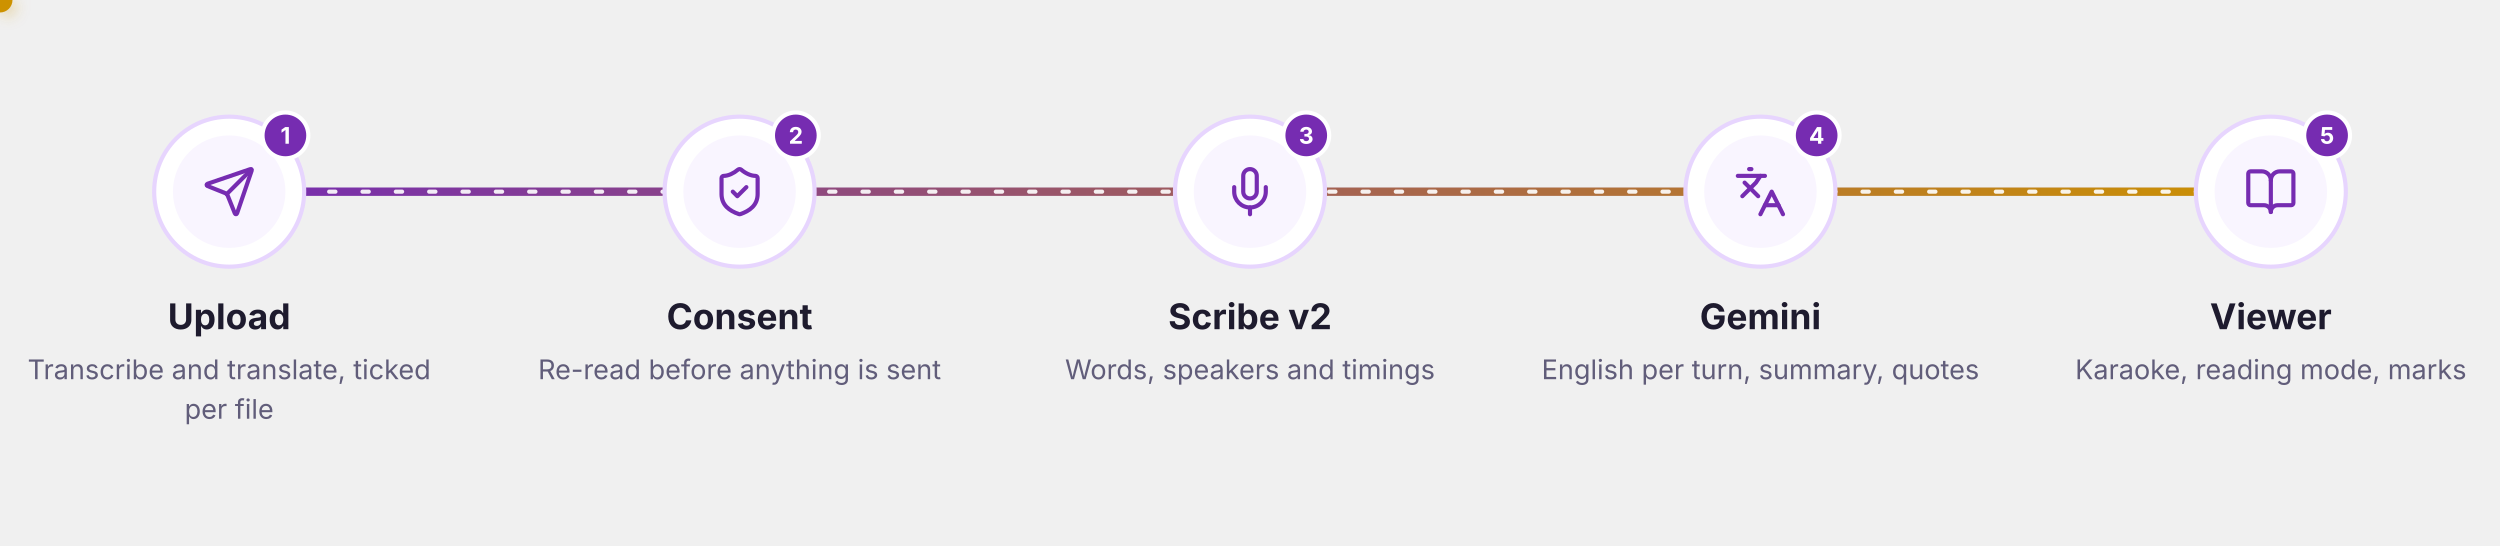
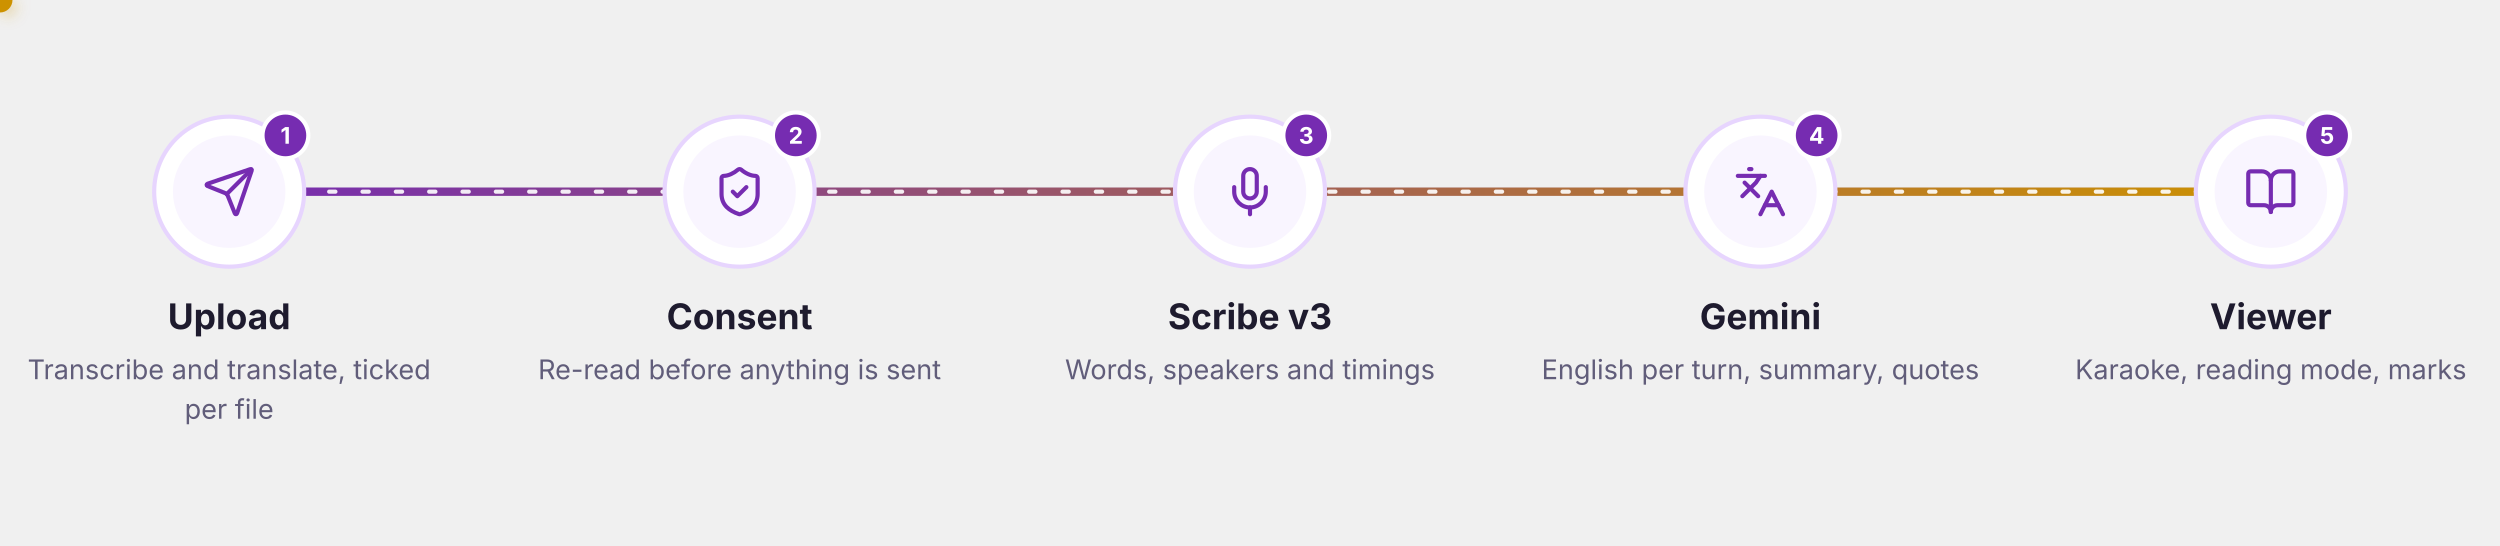
- <svg xmlns="http://www.w3.org/2000/svg" width="1200" height="262" viewBox="0 0 1200 262" role="img" aria-label="How a recording becomes English: upload, consent, Scribe v2, Gemini, the viewer">
+ <svg xmlns="http://www.w3.org/2000/svg" width="1200" height="262" viewBox="0 0 1200 262" role="img" aria-label="How a recording becomes English: upload, consent, Scribe v3, Gemini, the viewer">
  <defs>
    <style>.d{font-family:'Plus Jakarta Sans','Inter',ui-sans-serif,system-ui,-apple-system,'Segoe UI',Roboto,Helvetica,Arial,sans-serif}.s{font-family:'Inter',ui-sans-serif,system-ui,-apple-system,'Segoe UI',Roboto,Helvetica,Arial,sans-serif}.m{font-family:'JetBrains Mono',ui-monospace,'SFMono-Regular',Menlo,Consolas,'Liberation Mono',monospace}.rise{animation:rise .9s cubic-bezier(.2,.7,.2,1) both}@keyframes rise{from{opacity:0;transform:translateY(12px)}to{opacity:1;transform:translateY(0)}}.flow{stroke-dasharray:3 13;animation:flow 1.6s linear infinite}@keyframes flow{to{stroke-dashoffset:-32}}.prog{stroke-dasharray:980;stroke-dashoffset:0;animation:prog 8s linear infinite}@keyframes prog{0%{stroke-dashoffset:980}70%{stroke-dashoffset:0}95%{stroke-dashoffset:0;opacity:1}100%{stroke-dashoffset:0;opacity:0}}.ring{opacity:0;animation:ring 8s ease-out infinite;transform-box:fill-box;transform-origin:center}@keyframes ring{0%{opacity:.85;transform:scale(1)}15%{opacity:0;transform:scale(1.55)}100%{opacity:0}}.r0{animation-delay:0.1s}.r1{animation-delay:0.2s}.r2{animation-delay:0.3s}.r3{animation-delay:0.5s}.r4{animation-delay:0.6s}@media (prefers-reduced-motion:reduce){*{animation:none!important}.smil{display:none}.sweep{fill:url(#still)}}</style>
    <linearGradient id="pg" gradientUnits="userSpaceOnUse" x1="110" y1="0" x2="1090" y2="0">
      <stop offset="0" stop-color="#762CB1" />
      <stop offset="1" stop-color="#CD9200" />
    </linearGradient>
    <filter id="glow" x="-200%" y="-200%" width="500%" height="500%">
      <feGaussianBlur stdDeviation="4" result="b" />
      <feMerge>
        <feMergeNode in="b" />
        <feMergeNode in="SourceGraphic" />
      </feMerge>
    </filter>
  </defs>
  <path d="M110 92 H1090" stroke="#DCD7EE" stroke-width="4" stroke-linecap="round" fill="none" />
  <path class="prog" d="M110 92 H1090" stroke="url(#pg)" stroke-width="4" stroke-linecap="round" fill="none" />
  <path class="flow" d="M110 92 H1090" stroke="#FFFFFF" stroke-opacity=".9" stroke-width="2" stroke-linecap="round" fill="none" />
  <g class="smil">
    <circle r="6" fill="#CD9200" filter="url(#glow)">
      <animateMotion dur="8s" repeatCount="indefinite" keyPoints="0;1;1" keyTimes="0;0.7;1" calcMode="linear" path="M110 92 H1090" />
    </circle>
  </g>
  <g class="rise r0">
    <circle class="ring" style="animation-delay:0s" cx="110" cy="92" r="36" fill="none" stroke="#762CB1" stroke-width="2" />
    <circle cx="110" cy="92" r="36" fill="#FFFFFF" stroke="#E7D5FE" stroke-width="2" />
    <circle cx="110" cy="92" r="27" fill="#F9F5FF" />
    <g transform="translate(97 79) scale(1.0833)" fill="none" stroke="#762CB1" stroke-width="1.846" stroke-linecap="round" stroke-linejoin="round">
      <path d="M14.536 21.686a.5.5 0 0 0 .937-.024l6.5-19a.496.496 0 0 0-.635-.635l-19 6.5a.5.5 0 0 0-.024.937l7.93 3.18a2 2 0 0 1 1.112 1.11z" />
      <path d="m21.854 2.147-10.94 10.939" />
    </g>
    <circle cx="137" cy="65" r="11" fill="#762CB1" stroke="#FFFFFF" stroke-width="2" />
    <text x="137" y="69" class="s" fill="#FFFFFF" font-size="11" font-weight="700" text-anchor="middle">1</text>
    <text x="110" y="158" class="d" fill="#1E1B2E" font-size="17" font-weight="700" text-anchor="middle">Upload</text>
    <text x="110" y="182" class="s" fill="#615D7A" font-size="13" text-anchor="middle">Transcribe and translate, ticked</text>
    <text x="110" y="201" class="s" fill="#615D7A" font-size="13" text-anchor="middle">per file</text>
  </g>
  <g class="rise r1">
    <circle class="ring" style="animation-delay:1.4s" cx="355" cy="92" r="36" fill="none" stroke="#762CB1" stroke-width="2" />
    <circle cx="355" cy="92" r="36" fill="#FFFFFF" stroke="#E7D5FE" stroke-width="2" />
    <circle cx="355" cy="92" r="27" fill="#F9F5FF" />
    <g transform="translate(342 79) scale(1.0833)" fill="none" stroke="#762CB1" stroke-width="1.846" stroke-linecap="round" stroke-linejoin="round">
      <path d="M20 13c0 5-3.5 7.5-7.66 8.95a1 1 0 0 1-.67-.01C7.5 20.5 4 18 4 13V6a1 1 0 0 1 1-1c2 0 4.5-1.2 6.24-2.72a1.17 1.17 0 0 1 1.52 0C14.51 3.81 17 5 19 5a1 1 0 0 1 1 1z" />
      <path d="m9 12 2 2 4-4" />
    </g>
    <circle cx="382" cy="65" r="11" fill="#762CB1" stroke="#FFFFFF" stroke-width="2" />
    <text x="382" y="69" class="s" fill="#FFFFFF" font-size="11" font-weight="700" text-anchor="middle">2</text>
    <text x="355" y="158" class="d" fill="#1E1B2E" font-size="17" font-weight="700" text-anchor="middle">Consent</text>
    <text x="355" y="182" class="s" fill="#615D7A" font-size="13" text-anchor="middle">Re-read before anything is sent</text>
  </g>
  <g class="rise r2">
    <circle class="ring" style="animation-delay:2.8s" cx="600" cy="92" r="36" fill="none" stroke="#762CB1" stroke-width="2" />
    <circle cx="600" cy="92" r="36" fill="#FFFFFF" stroke="#E7D5FE" stroke-width="2" />
    <circle cx="600" cy="92" r="27" fill="#F9F5FF" />
    <g transform="translate(587 79) scale(1.0833)" fill="none" stroke="#762CB1" stroke-width="1.846" stroke-linecap="round" stroke-linejoin="round">
      <path d="M12 2a3 3 0 0 0-3 3v7a3 3 0 0 0 6 0V5a3 3 0 0 0-3-3Z" />
      <path d="M19 10v2a7 7 0 0 1-14 0v-2" />
      <line x1="12" x2="12" y1="19" y2="22" />
    </g>
    <circle cx="627" cy="65" r="11" fill="#762CB1" stroke="#FFFFFF" stroke-width="2" />
    <text x="627" y="69" class="s" fill="#FFFFFF" font-size="11" font-weight="700" text-anchor="middle">3</text>
-     <text x="600" y="158" class="d" fill="#1E1B2E" font-size="17" font-weight="700" text-anchor="middle">Scribe v2</text>
+     <text x="600" y="158" class="d" fill="#1E1B2E" font-size="17" font-weight="700" text-anchor="middle">Scribe v3</text>
    <text x="600" y="182" class="s" fill="#615D7A" font-size="13" text-anchor="middle">Words, speakers and timings</text>
  </g>
  <g class="rise r3">
    <circle class="ring" style="animation-delay:4.2s" cx="845" cy="92" r="36" fill="none" stroke="#762CB1" stroke-width="2" />
    <circle cx="845" cy="92" r="36" fill="#FFFFFF" stroke="#E7D5FE" stroke-width="2" />
    <circle cx="845" cy="92" r="27" fill="#F9F5FF" />
    <g transform="translate(832 79) scale(1.0833)" fill="none" stroke="#762CB1" stroke-width="1.846" stroke-linecap="round" stroke-linejoin="round">
      <path d="m5 8 6 6" />
      <path d="m4 14 6-6 2-3" />
      <path d="M2 5h12" />
      <path d="M7 2h1" />
      <path d="m22 22-5-10-5 10" />
      <path d="M14 18h6" />
    </g>
    <circle cx="872" cy="65" r="11" fill="#762CB1" stroke="#FFFFFF" stroke-width="2" />
    <text x="872" y="69" class="s" fill="#FFFFFF" font-size="11" font-weight="700" text-anchor="middle">4</text>
    <text x="845" y="158" class="d" fill="#1E1B2E" font-size="17" font-weight="700" text-anchor="middle">Gemini</text>
    <text x="845" y="182" class="s" fill="#615D7A" font-size="13" text-anchor="middle">English per turn, summary, quotes</text>
  </g>
  <g class="rise r4">
    <circle class="ring" style="animation-delay:5.6s" cx="1090" cy="92" r="36" fill="none" stroke="#762CB1" stroke-width="2" />
    <circle cx="1090" cy="92" r="36" fill="#FFFFFF" stroke="#E7D5FE" stroke-width="2" />
    <circle cx="1090" cy="92" r="27" fill="#F9F5FF" />
    <g transform="translate(1077 79) scale(1.0833)" fill="none" stroke="#762CB1" stroke-width="1.846" stroke-linecap="round" stroke-linejoin="round">
      <path d="M12 7v14" />
      <path d="M3 18a1 1 0 0 1-1-1V4a1 1 0 0 1 1-1h5a4 4 0 0 1 4 4 4 4 0 0 1 4-4h5a1 1 0 0 1 1 1v13a1 1 0 0 1-1 1h-6a3 3 0 0 0-3 3 3 3 0 0 0-3-3z" />
    </g>
    <circle cx="1117" cy="65" r="11" fill="#762CB1" stroke="#FFFFFF" stroke-width="2" />
    <text x="1117" y="69" class="s" fill="#FFFFFF" font-size="11" font-weight="700" text-anchor="middle">5</text>
    <text x="1090" y="158" class="d" fill="#1E1B2E" font-size="17" font-weight="700" text-anchor="middle">Viewer</text>
    <text x="1090" y="182" class="s" fill="#615D7A" font-size="13" text-anchor="middle">Karaoke, reading mode, marks</text>
  </g>
</svg>
